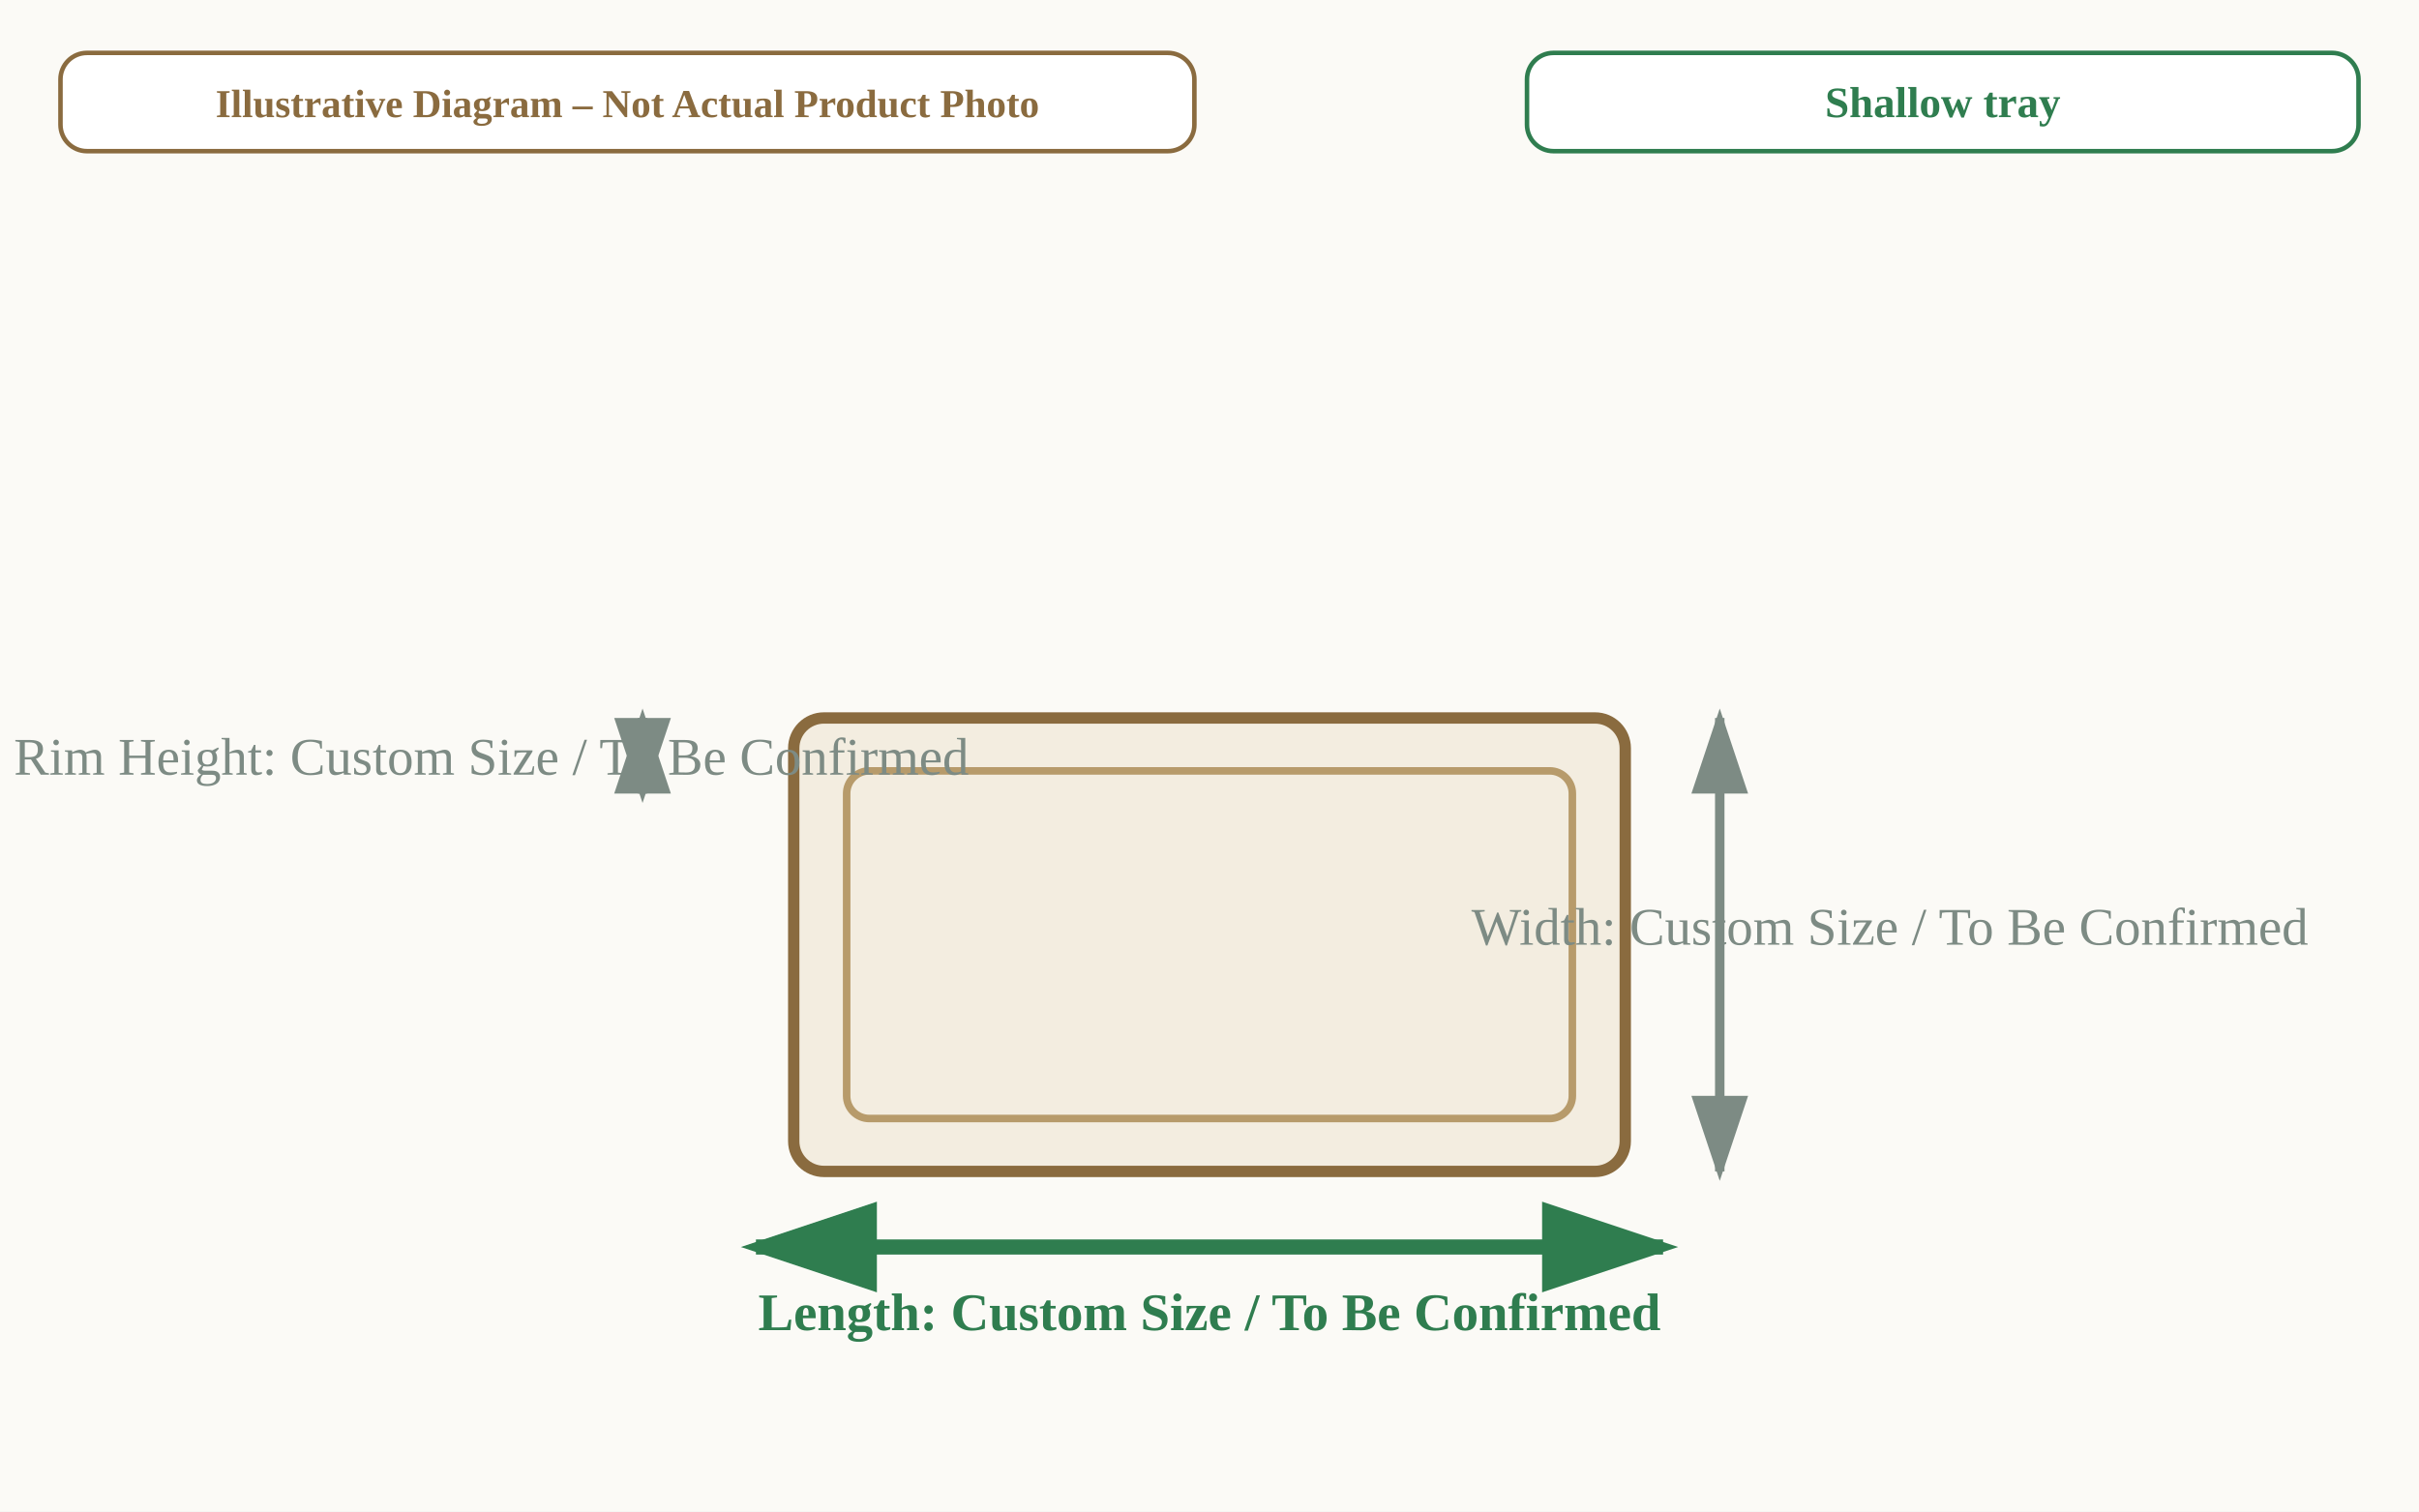
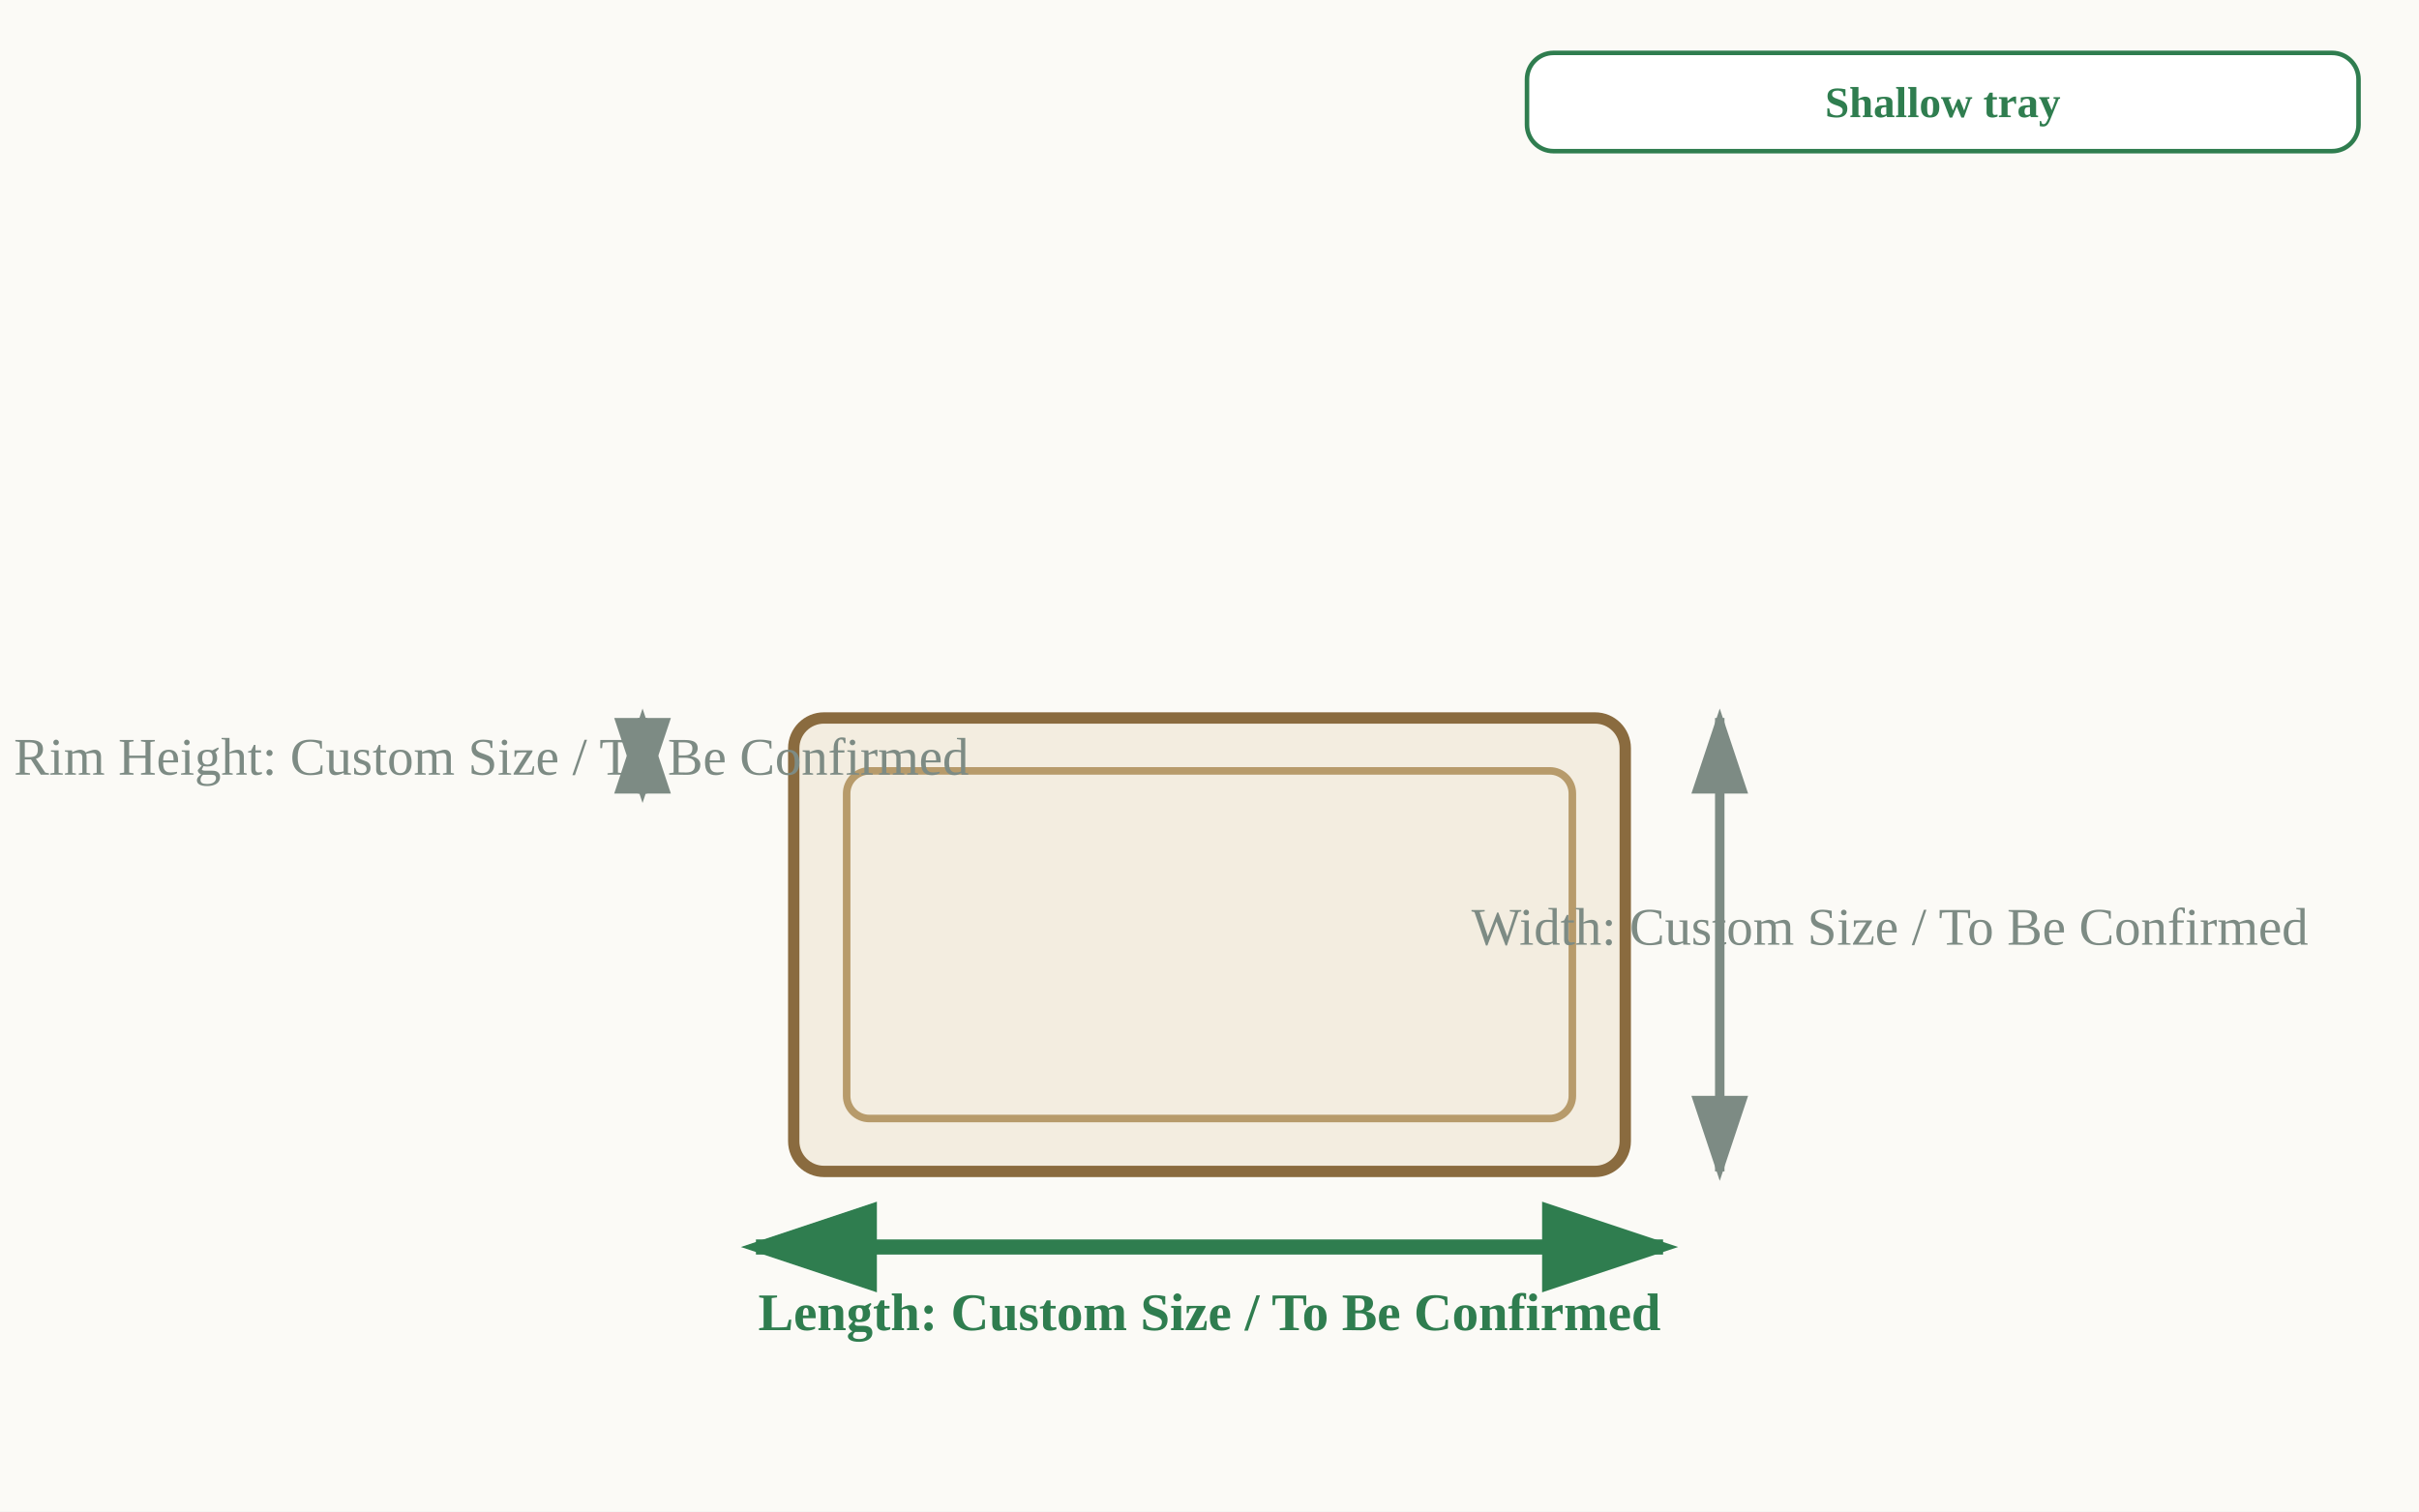
<svg xmlns="http://www.w3.org/2000/svg" viewBox="0 0 640 400" width="100%" style="max-width:620px" role="img" aria-label="dimension diagram with arrows">
  <defs>
    <marker id="arw-F06-0-g" markerWidth="10" markerHeight="10" refX="8" refY="3" orient="auto-start-reverse" markerUnits="strokeWidth">
      <path d="M0,0 L0,6 L9,3 z" fill="#2f7d4f" />
    </marker>
    <marker id="arw-F06-0-a" markerWidth="10" markerHeight="10" refX="8" refY="3" orient="auto-start-reverse" markerUnits="strokeWidth">
      <path d="M0,0 L0,6 L9,3 z" fill="#7d8b84" />
    </marker>
  </defs>
  <rect width="640" height="400" fill="#fbfaf6" />
-   <rect x="16" y="14" width="300" height="26" rx="7" fill="#fff" stroke="#8a6b3f" stroke-width="1.2" />
-   <text x="166" y="31" text-anchor="middle" font-size="10.5" font-weight="700" fill="#8a6b3f">Illustrative Diagram – Not Actual Product Photo</text>
  <rect x="404" y="14" width="220" height="26" rx="7" fill="#fff" stroke="#2f7d4f" stroke-width="1.2" />
  <text x="514" y="31" text-anchor="middle" font-size="11.5" font-weight="700" fill="#2f7d4f">Shallow tray</text>
  <rect x="210" y="190" width="220" height="120" rx="8" fill="#f3ede0" stroke="#8a6b3f" stroke-width="3" />
  <rect x="224" y="204" width="192" height="92" rx="6" fill="none" stroke="#b79b6b" stroke-width="2" />
  <line x1="200" y1="330" x2="440" y2="330" stroke="#2f7d4f" stroke-width="4" marker-start="url(#arw-F06-0-g)" marker-end="url(#arw-F06-0-g)" />
  <text x="320" y="352" text-anchor="middle" font-size="14" font-weight="700" fill="#2f7d4f">Length: Custom Size / To Be Confirmed</text>
  <line x1="455" y1="190" x2="455" y2="310" stroke="#7d8b84" stroke-width="2.5" marker-start="url(#arw-F06-0-a)" marker-end="url(#arw-F06-0-a)" />
  <text x="500" y="250" text-anchor="middle" font-size="14" font-weight="500" fill="#7d8b84">Width: Custom Size / To Be Confirmed</text>
  <line x1="170" y1="190" x2="170" y2="210" stroke="#7d8b84" stroke-width="2.5" marker-start="url(#arw-F06-0-a)" marker-end="url(#arw-F06-0-a)" />
  <text x="130" y="205" text-anchor="middle" font-size="14" font-weight="500" fill="#7d8b84">Rim Height: Custom Size / To Be Confirmed</text>
</svg>
